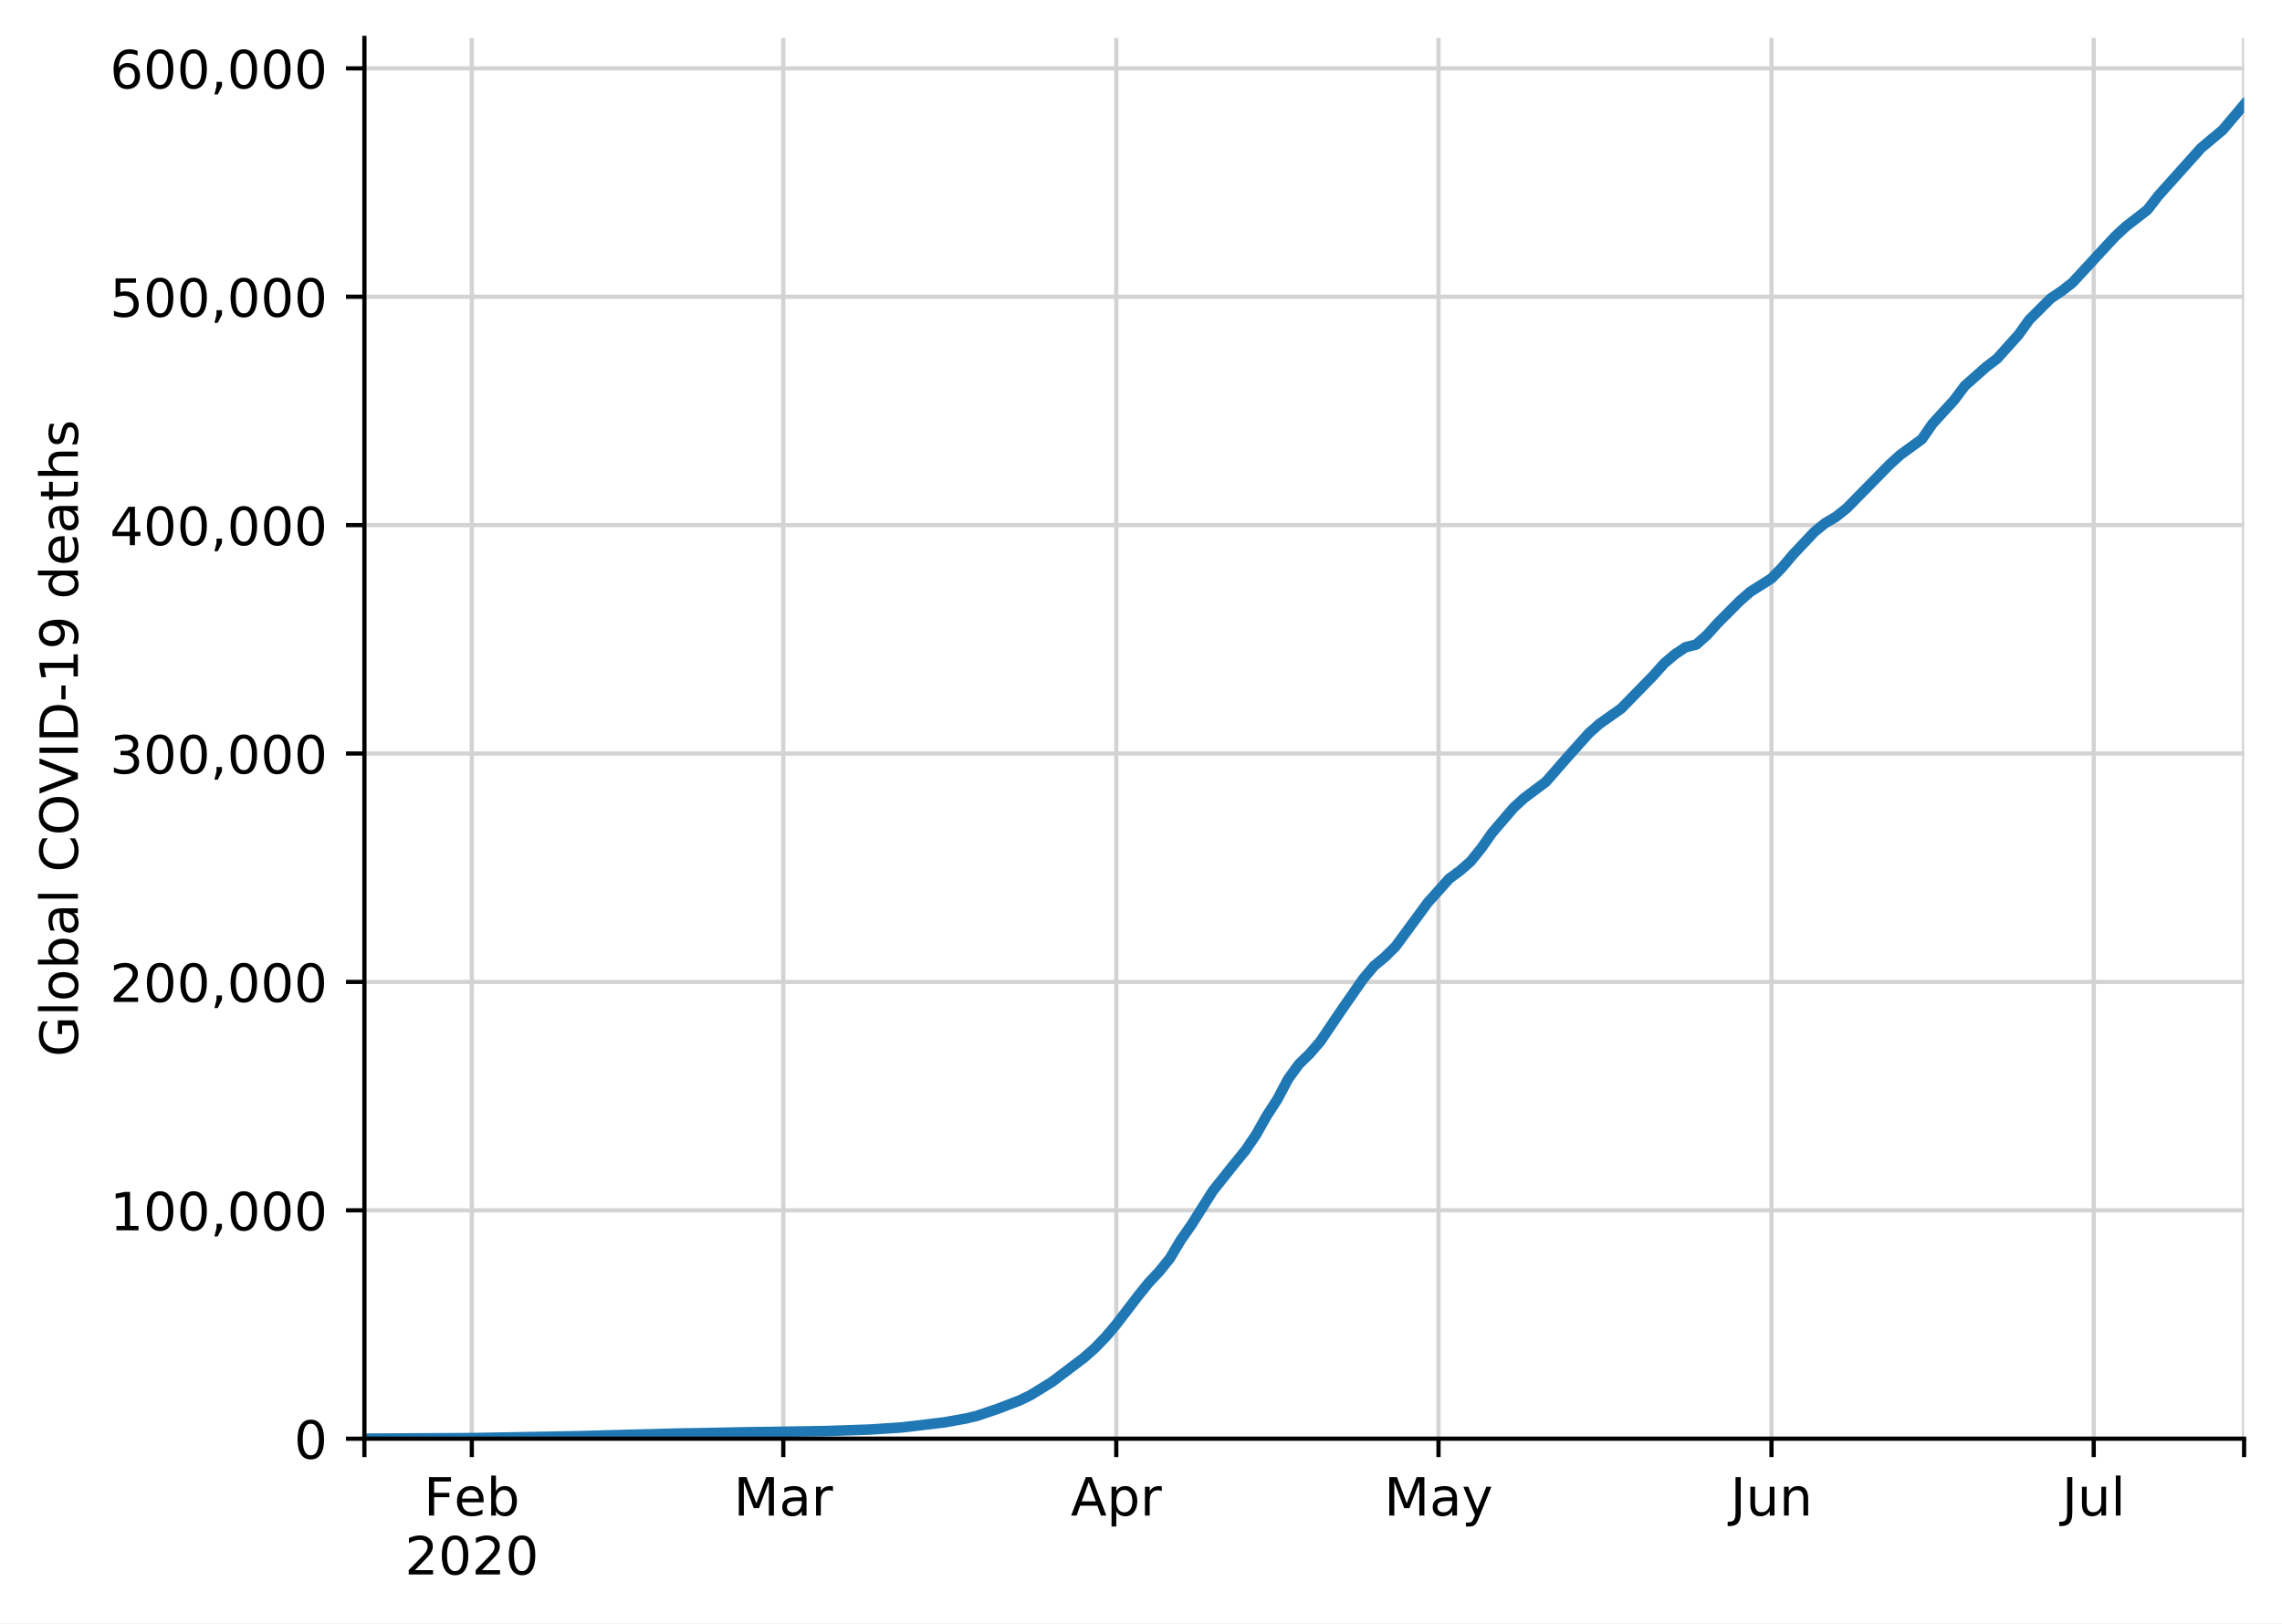
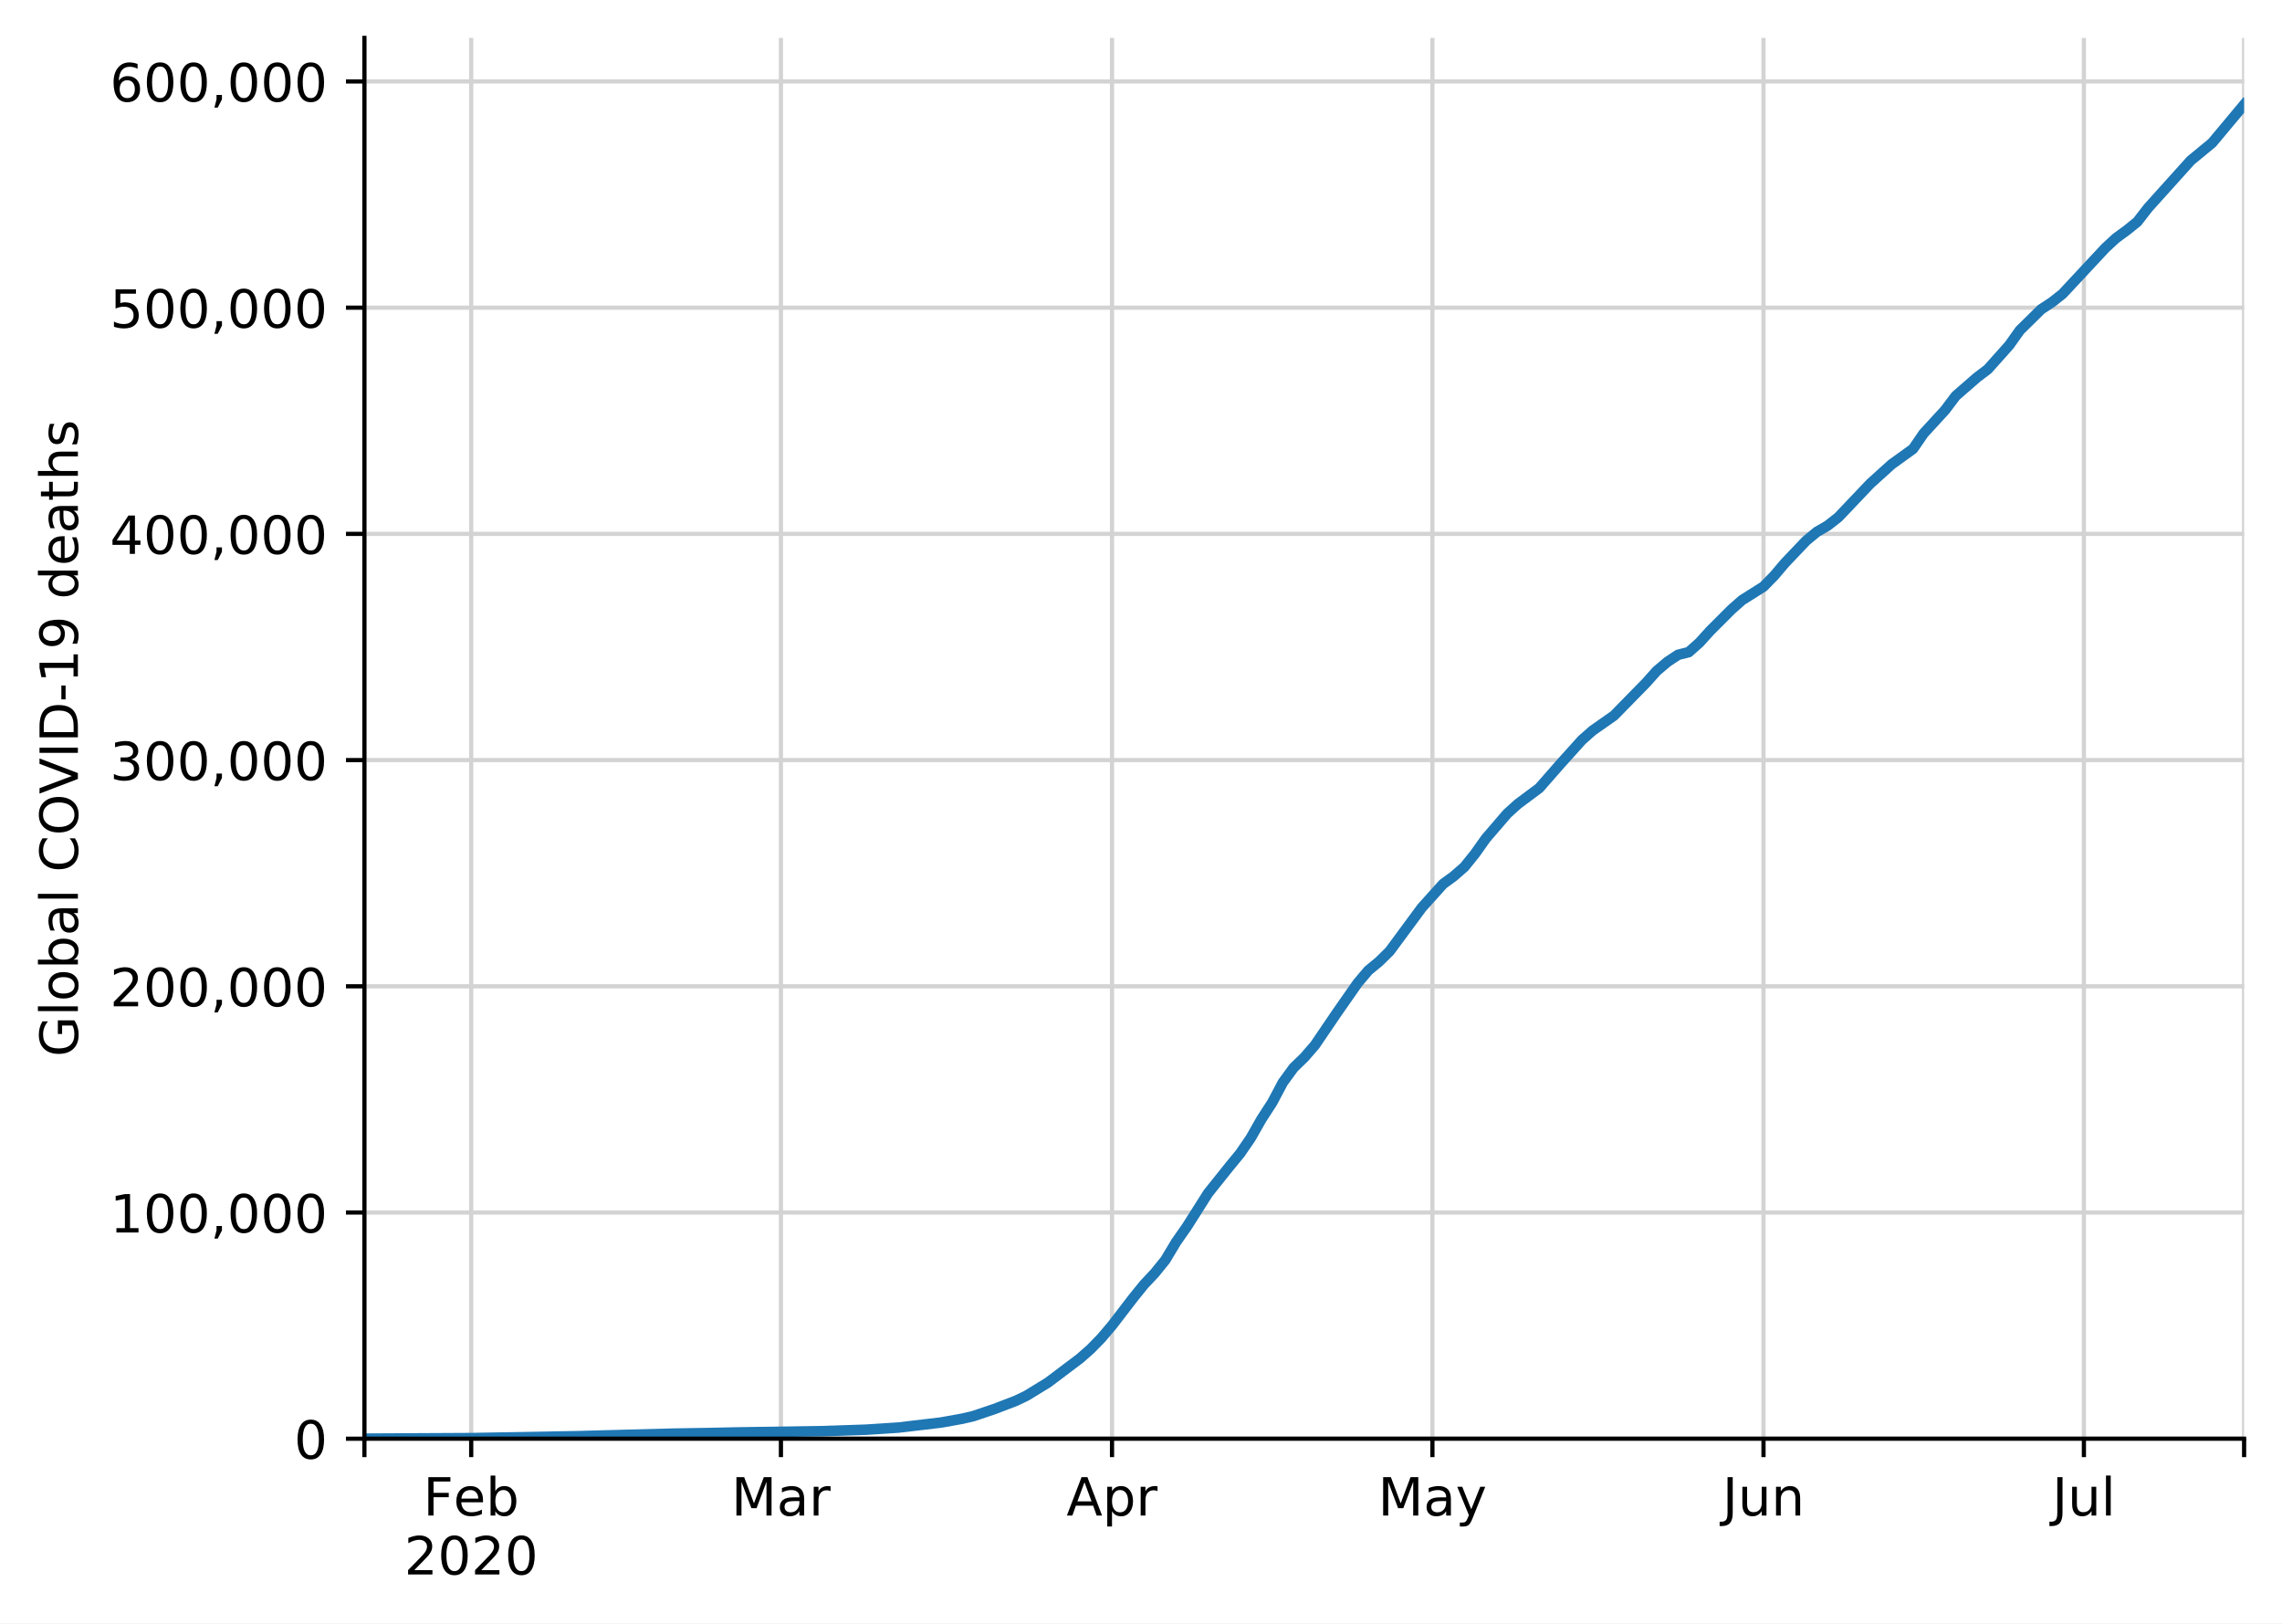
<svg xmlns="http://www.w3.org/2000/svg" xmlns:xlink="http://www.w3.org/1999/xlink" height="308.388pt" version="1.1" viewBox="0 0 433.551 308.388" width="433.551pt">
  <defs>
    <style type="text/css">
*{stroke-linecap:butt;stroke-linejoin:round;}
  </style>
  </defs>
  <g id="figure_1">
    <g id="patch_1">
      <path d="M 0 308.388  L 433.551 308.388  L 433.551 0  L 0 0  z " style="fill:#ffffff;" />
    </g>
    <g id="axes_1">
      <g id="patch_2">
        <path d="M 69.231 273.312  L 426.351 273.312  L 426.351 7.2  L 69.231 7.2  z " style="fill:#ffffff;" />
      </g>
      <g id="matplotlib.axis_1">
        <g id="xtick_1">
          <g id="line2d_1">
-             <path clip-path="url(#pb72990fd0d)" d="M 69.231 273.312  L 69.231 7.2  " style="fill:none;stroke:#d3d3d3;stroke-linecap:square;stroke-width:0.8;" />
+             <path clip-path="url(#p2f08dda830)" d="M 69.231 273.312  L 69.231 7.2  " style="fill:none;stroke:#d3d3d3;stroke-linecap:square;stroke-width:0.8;" />
          </g>
          <g id="line2d_2">
            <defs>
-               <path d="M 0 0  L 0 3.5  " id="m00eeb0f77e" style="stroke:#000000;stroke-width:0.8;" />
-             </defs>
-             <g>
-               <use style="stroke:#000000;stroke-width:0.8;" x="69.231" xlink:href="#m00eeb0f77e" y="273.312" />
+               <path d="M 0 0  L 0 3.5  " id="m5b307351af" style="stroke:#000000;stroke-width:0.8;" />
+             </defs>
+             <g>
+               <use style="stroke:#000000;stroke-width:0.8;" x="69.231" xlink:href="#m5b307351af" y="273.312" />
            </g>
          </g>
        </g>
        <g id="xtick_2">
          <g id="line2d_3">
-             <path clip-path="url(#pb72990fd0d)" d="M 89.638 273.312  L 89.638 7.2  " style="fill:none;stroke:#d3d3d3;stroke-linecap:square;stroke-width:0.8;" />
+             <path clip-path="url(#p2f08dda830)" d="M 89.522 273.312  L 89.522 7.2  " style="fill:none;stroke:#d3d3d3;stroke-linecap:square;stroke-width:0.8;" />
          </g>
          <g id="line2d_4">
            <g>
-               <use style="stroke:#000000;stroke-width:0.8;" x="89.638" xlink:href="#m00eeb0f77e" y="273.312" />
+               <use style="stroke:#000000;stroke-width:0.8;" x="89.522" xlink:href="#m5b307351af" y="273.312" />
            </g>
          </g>
          <g id="text_1">
            <defs>
              <path d="M 9.812 72.906  L 51.703 72.906  L 51.703 64.594  L 19.672 64.594  L 19.672 43.109  L 48.578 43.109  L 48.578 34.812  L 19.672 34.812  L 19.672 0  L 9.812 0  z " id="DejaVuSans-70" />
              <path d="M 56.203 29.594  L 56.203 25.203  L 14.891 25.203  Q 15.484 15.922 20.484 11.062  Q 25.484 6.203 34.422 6.203  Q 39.594 6.203 44.453 7.469  Q 49.312 8.734 54.109 11.281  L 54.109 2.781  Q 49.266 0.734 44.188 -0.344  Q 39.109 -1.422 33.891 -1.422  Q 20.797 -1.422 13.156 6.188  Q 5.516 13.812 5.516 26.812  Q 5.516 40.234 12.766 48.109  Q 20.016 56 32.328 56  Q 43.359 56 49.781 48.891  Q 56.203 41.797 56.203 29.594  z M 47.219 32.234  Q 47.125 39.594 43.094 43.984  Q 39.062 48.391 32.422 48.391  Q 24.906 48.391 20.391 44.141  Q 15.875 39.891 15.188 32.172  z " id="DejaVuSans-101" />
              <path d="M 48.688 27.297  Q 48.688 37.203 44.609 42.844  Q 40.531 48.484 33.406 48.484  Q 26.266 48.484 22.188 42.844  Q 18.109 37.203 18.109 27.297  Q 18.109 17.391 22.188 11.75  Q 26.266 6.109 33.406 6.109  Q 40.531 6.109 44.609 11.75  Q 48.688 17.391 48.688 27.297  z M 18.109 46.391  Q 20.953 51.266 25.266 53.625  Q 29.594 56 35.594 56  Q 45.562 56 51.781 48.094  Q 58.016 40.188 58.016 27.297  Q 58.016 14.406 51.781 6.484  Q 45.562 -1.422 35.594 -1.422  Q 29.594 -1.422 25.266 0.953  Q 20.953 3.328 18.109 8.203  L 18.109 0  L 9.078 0  L 9.078 75.984  L 18.109 75.984  z " id="DejaVuSans-98" />
            </defs>
-             <g transform="translate(80.51545 287.9104)scale(0.1 -0.1)">
+             <g transform="translate(80.3995 287.9104)scale(0.1 -0.1)">
              <use xlink:href="#DejaVuSans-70" />
              <use x="57.441" xlink:href="#DejaVuSans-101" />
              <use x="118.965" xlink:href="#DejaVuSans-98" />
            </g>
            <defs>
              <path d="M 19.188 8.297  L 53.609 8.297  L 53.609 0  L 7.328 0  L 7.328 8.297  Q 12.938 14.109 22.625 23.891  Q 32.328 33.688 34.812 36.531  Q 39.547 41.844 41.422 45.531  Q 43.312 49.219 43.312 52.781  Q 43.312 58.594 39.234 62.25  Q 35.156 65.922 28.609 65.922  Q 23.969 65.922 18.812 64.312  Q 13.672 62.703 7.812 59.422  L 7.812 69.391  Q 13.766 71.781 18.938 73  Q 24.125 74.219 28.422 74.219  Q 39.75 74.219 46.484 68.547  Q 53.219 62.891 53.219 53.422  Q 53.219 48.922 51.531 44.891  Q 49.859 40.875 45.406 35.406  Q 44.188 33.984 37.641 27.219  Q 31.109 20.453 19.188 8.297  z " id="DejaVuSans-50" />
              <path d="M 31.781 66.406  Q 24.172 66.406 20.328 58.906  Q 16.5 51.422 16.5 36.375  Q 16.5 21.391 20.328 13.891  Q 24.172 6.391 31.781 6.391  Q 39.453 6.391 43.281 13.891  Q 47.125 21.391 47.125 36.375  Q 47.125 51.422 43.281 58.906  Q 39.453 66.406 31.781 66.406  z M 31.781 74.219  Q 44.047 74.219 50.516 64.516  Q 56.984 54.828 56.984 36.375  Q 56.984 17.969 50.516 8.266  Q 44.047 -1.422 31.781 -1.422  Q 19.531 -1.422 13.062 8.266  Q 6.594 17.969 6.594 36.375  Q 6.594 54.828 13.062 64.516  Q 19.531 74.219 31.781 74.219  z " id="DejaVuSans-48" />
            </defs>
-             <g transform="translate(76.91311 299.1082)scale(0.1 -0.1)">
+             <g transform="translate(76.79716 299.1082)scale(0.1 -0.1)">
              <use xlink:href="#DejaVuSans-50" />
              <use x="63.623" xlink:href="#DejaVuSans-48" />
              <use x="127.246" xlink:href="#DejaVuSans-50" />
              <use x="190.869" xlink:href="#DejaVuSans-48" />
            </g>
          </g>
        </g>
        <g id="xtick_3">
          <g id="line2d_5">
-             <path clip-path="url(#pb72990fd0d)" d="M 148.818 273.312  L 148.818 7.2  " style="fill:none;stroke:#d3d3d3;stroke-linecap:square;stroke-width:0.8;" />
+             <path clip-path="url(#p2f08dda830)" d="M 148.366 273.312  L 148.366 7.2  " style="fill:none;stroke:#d3d3d3;stroke-linecap:square;stroke-width:0.8;" />
          </g>
          <g id="line2d_6">
            <g>
-               <use style="stroke:#000000;stroke-width:0.8;" x="148.818" xlink:href="#m00eeb0f77e" y="273.312" />
+               <use style="stroke:#000000;stroke-width:0.8;" x="148.366" xlink:href="#m5b307351af" y="273.312" />
            </g>
          </g>
          <g id="text_2">
            <defs>
              <path d="M 9.812 72.906  L 24.516 72.906  L 43.109 23.297  L 61.812 72.906  L 76.516 72.906  L 76.516 0  L 66.891 0  L 66.891 64.016  L 48.094 14.016  L 38.188 14.016  L 19.391 64.016  L 19.391 0  L 9.812 0  z " id="DejaVuSans-77" />
              <path d="M 34.281 27.484  Q 23.391 27.484 19.188 25  Q 14.984 22.516 14.984 16.5  Q 14.984 11.719 18.141 8.906  Q 21.297 6.109 26.703 6.109  Q 34.188 6.109 38.703 11.406  Q 43.219 16.703 43.219 25.484  L 43.219 27.484  z M 52.203 31.203  L 52.203 0  L 43.219 0  L 43.219 8.297  Q 40.141 3.328 35.547 0.953  Q 30.953 -1.422 24.312 -1.422  Q 15.922 -1.422 10.953 3.297  Q 6 8.016 6 15.922  Q 6 25.141 12.172 29.828  Q 18.359 34.516 30.609 34.516  L 43.219 34.516  L 43.219 35.406  Q 43.219 41.609 39.141 45  Q 35.062 48.391 27.688 48.391  Q 23 48.391 18.547 47.266  Q 14.109 46.141 10.016 43.891  L 10.016 52.203  Q 14.938 54.109 19.578 55.047  Q 24.219 56 28.609 56  Q 40.484 56 46.344 49.844  Q 52.203 43.703 52.203 31.203  z " id="DejaVuSans-97" />
              <path d="M 41.109 46.297  Q 39.594 47.172 37.812 47.578  Q 36.031 48 33.891 48  Q 26.266 48 22.188 43.047  Q 18.109 38.094 18.109 28.812  L 18.109 0  L 9.078 0  L 9.078 54.688  L 18.109 54.688  L 18.109 46.188  Q 20.953 51.172 25.484 53.578  Q 30.031 56 36.531 56  Q 37.453 56 38.578 55.875  Q 39.703 55.766 41.062 55.516  z " id="DejaVuSans-114" />
            </defs>
-             <g transform="translate(139.3844 287.9104)scale(0.1 -0.1)">
+             <g transform="translate(138.9322 287.9104)scale(0.1 -0.1)">
              <use xlink:href="#DejaVuSans-77" />
              <use x="86.279" xlink:href="#DejaVuSans-97" />
              <use x="147.559" xlink:href="#DejaVuSans-114" />
            </g>
          </g>
        </g>
        <g id="xtick_4">
          <g id="line2d_7">
-             <path clip-path="url(#pb72990fd0d)" d="M 212.079 273.312  L 212.079 7.2  " style="fill:none;stroke:#d3d3d3;stroke-linecap:square;stroke-width:0.8;" />
+             <path clip-path="url(#p2f08dda830)" d="M 211.268 273.312  L 211.268 7.2  " style="fill:none;stroke:#d3d3d3;stroke-linecap:square;stroke-width:0.8;" />
          </g>
          <g id="line2d_8">
            <g>
-               <use style="stroke:#000000;stroke-width:0.8;" x="212.079" xlink:href="#m00eeb0f77e" y="273.312" />
+               <use style="stroke:#000000;stroke-width:0.8;" x="211.268" xlink:href="#m5b307351af" y="273.312" />
            </g>
          </g>
          <g id="text_3">
            <defs>
              <path d="M 34.188 63.188  L 20.797 26.906  L 47.609 26.906  z M 28.609 72.906  L 39.797 72.906  L 67.578 0  L 57.328 0  L 50.688 18.703  L 17.828 18.703  L 11.188 0  L 0.781 0  z " id="DejaVuSans-65" />
              <path d="M 18.109 8.203  L 18.109 -20.797  L 9.078 -20.797  L 9.078 54.688  L 18.109 54.688  L 18.109 46.391  Q 20.953 51.266 25.266 53.625  Q 29.594 56 35.594 56  Q 45.562 56 51.781 48.094  Q 58.016 40.188 58.016 27.297  Q 58.016 14.406 51.781 6.484  Q 45.562 -1.422 35.594 -1.422  Q 29.594 -1.422 25.266 0.953  Q 20.953 3.328 18.109 8.203  z M 48.688 27.297  Q 48.688 37.203 44.609 42.844  Q 40.531 48.484 33.406 48.484  Q 26.266 48.484 22.188 42.844  Q 18.109 37.203 18.109 27.297  Q 18.109 17.391 22.188 11.75  Q 26.266 6.109 33.406 6.109  Q 40.531 6.109 44.609 11.75  Q 48.688 17.391 48.688 27.297  z " id="DejaVuSans-112" />
            </defs>
-             <g transform="translate(203.4292 287.9104)scale(0.1 -0.1)">
+             <g transform="translate(202.6176 287.9104)scale(0.1 -0.1)">
              <use xlink:href="#DejaVuSans-65" />
              <use x="68.408" xlink:href="#DejaVuSans-112" />
              <use x="131.885" xlink:href="#DejaVuSans-114" />
            </g>
          </g>
        </g>
        <g id="xtick_5">
          <g id="line2d_9">
-             <path clip-path="url(#pb72990fd0d)" d="M 273.3 273.312  L 273.3 7.2  " style="fill:none;stroke:#d3d3d3;stroke-linecap:square;stroke-width:0.8;" />
+             <path clip-path="url(#p2f08dda830)" d="M 272.14 273.312  L 272.14 7.2  " style="fill:none;stroke:#d3d3d3;stroke-linecap:square;stroke-width:0.8;" />
          </g>
          <g id="line2d_10">
            <g>
-               <use style="stroke:#000000;stroke-width:0.8;" x="273.3" xlink:href="#m00eeb0f77e" y="273.312" />
+               <use style="stroke:#000000;stroke-width:0.8;" x="272.14" xlink:href="#m5b307351af" y="273.312" />
            </g>
          </g>
          <g id="text_4">
            <defs>
              <path d="M 32.172 -5.078  Q 28.375 -14.844 24.75 -17.812  Q 21.141 -20.797 15.094 -20.797  L 7.906 -20.797  L 7.906 -13.281  L 13.188 -13.281  Q 16.891 -13.281 18.938 -11.516  Q 21 -9.766 23.484 -3.219  L 25.094 0.875  L 2.984 54.688  L 12.5 54.688  L 29.594 11.922  L 46.688 54.688  L 56.203 54.688  z " id="DejaVuSans-121" />
            </defs>
-             <g transform="translate(262.9623 287.9104)scale(0.1 -0.1)">
+             <g transform="translate(261.8028 287.9104)scale(0.1 -0.1)">
              <use xlink:href="#DejaVuSans-77" />
              <use x="86.279" xlink:href="#DejaVuSans-97" />
              <use x="147.559" xlink:href="#DejaVuSans-121" />
            </g>
          </g>
        </g>
        <g id="xtick_6">
          <g id="line2d_11">
-             <path clip-path="url(#pb72990fd0d)" d="M 336.561 273.312  L 336.561 7.2  " style="fill:none;stroke:#d3d3d3;stroke-linecap:square;stroke-width:0.8;" />
+             <path clip-path="url(#p2f08dda830)" d="M 335.042 273.312  L 335.042 7.2  " style="fill:none;stroke:#d3d3d3;stroke-linecap:square;stroke-width:0.8;" />
          </g>
          <g id="line2d_12">
            <g>
-               <use style="stroke:#000000;stroke-width:0.8;" x="336.561" xlink:href="#m00eeb0f77e" y="273.312" />
+               <use style="stroke:#000000;stroke-width:0.8;" x="335.042" xlink:href="#m5b307351af" y="273.312" />
            </g>
          </g>
          <g id="text_5">
            <defs>
              <path d="M 9.812 72.906  L 19.672 72.906  L 19.672 5.078  Q 19.672 -8.109 14.672 -14.062  Q 9.672 -20.016 -1.422 -20.016  L -5.172 -20.016  L -5.172 -11.719  L -2.094 -11.719  Q 4.438 -11.719 7.125 -8.047  Q 9.812 -4.391 9.812 5.078  z " id="DejaVuSans-74" />
              <path d="M 8.5 21.578  L 8.5 54.688  L 17.484 54.688  L 17.484 21.922  Q 17.484 14.156 20.5 10.266  Q 23.531 6.391 29.594 6.391  Q 36.859 6.391 41.078 11.031  Q 45.312 15.672 45.312 23.688  L 45.312 54.688  L 54.297 54.688  L 54.297 0  L 45.312 0  L 45.312 8.406  Q 42.047 3.422 37.719 1  Q 33.406 -1.422 27.688 -1.422  Q 18.266 -1.422 13.375 4.438  Q 8.5 10.297 8.5 21.578  z M 31.109 56  z " id="DejaVuSans-117" />
              <path d="M 54.891 33.016  L 54.891 0  L 45.906 0  L 45.906 32.719  Q 45.906 40.484 42.875 44.328  Q 39.844 48.188 33.797 48.188  Q 26.516 48.188 22.312 43.547  Q 18.109 38.922 18.109 30.906  L 18.109 0  L 9.078 0  L 9.078 54.688  L 18.109 54.688  L 18.109 46.188  Q 21.344 51.125 25.703 53.562  Q 30.078 56 35.797 56  Q 45.219 56 50.047 50.172  Q 54.891 44.344 54.891 33.016  z " id="DejaVuSans-110" />
            </defs>
-             <g transform="translate(328.7486 287.9104)scale(0.1 -0.1)">
+             <g transform="translate(327.2297 287.9104)scale(0.1 -0.1)">
              <use xlink:href="#DejaVuSans-74" />
              <use x="29.492" xlink:href="#DejaVuSans-117" />
              <use x="92.871" xlink:href="#DejaVuSans-110" />
            </g>
          </g>
        </g>
        <g id="xtick_7">
          <g id="line2d_13">
-             <path clip-path="url(#pb72990fd0d)" d="M 397.782 273.312  L 397.782 7.2  " style="fill:none;stroke:#d3d3d3;stroke-linecap:square;stroke-width:0.8;" />
+             <path clip-path="url(#p2f08dda830)" d="M 395.915 273.312  L 395.915 7.2  " style="fill:none;stroke:#d3d3d3;stroke-linecap:square;stroke-width:0.8;" />
          </g>
          <g id="line2d_14">
            <g>
-               <use style="stroke:#000000;stroke-width:0.8;" x="397.782" xlink:href="#m00eeb0f77e" y="273.312" />
+               <use style="stroke:#000000;stroke-width:0.8;" x="395.915" xlink:href="#m5b307351af" y="273.312" />
            </g>
          </g>
          <g id="text_6">
            <defs>
              <path d="M 9.422 75.984  L 18.406 75.984  L 18.406 0  L 9.422 0  z " id="DejaVuSans-108" />
            </defs>
-             <g transform="translate(391.7488 287.9104)scale(0.1 -0.1)">
+             <g transform="translate(389.8821 287.9104)scale(0.1 -0.1)">
              <use xlink:href="#DejaVuSans-74" />
              <use x="29.492" xlink:href="#DejaVuSans-117" />
              <use x="92.871" xlink:href="#DejaVuSans-108" />
            </g>
          </g>
        </g>
        <g id="xtick_8">
          <g id="line2d_15">
-             <path clip-path="url(#pb72990fd0d)" d="M 426.351 273.312  L 426.351 7.2  " style="fill:none;stroke:#d3d3d3;stroke-linecap:square;stroke-width:0.8;" />
+             <path clip-path="url(#p2f08dda830)" d="M 426.351 273.312  L 426.351 7.2  " style="fill:none;stroke:#d3d3d3;stroke-linecap:square;stroke-width:0.8;" />
          </g>
          <g id="line2d_16">
            <g>
-               <use style="stroke:#000000;stroke-width:0.8;" x="426.351" xlink:href="#m00eeb0f77e" y="273.312" />
+               <use style="stroke:#000000;stroke-width:0.8;" x="426.351" xlink:href="#m5b307351af" y="273.312" />
            </g>
          </g>
        </g>
      </g>
      <g id="matplotlib.axis_2">
        <g id="ytick_1">
          <g id="line2d_17">
-             <path clip-path="url(#pb72990fd0d)" d="M 69.231 273.312  L 426.351 273.312  " style="fill:none;stroke:#d3d3d3;stroke-linecap:square;stroke-width:0.8;" />
+             <path clip-path="url(#p2f08dda830)" d="M 69.231 273.312  L 426.351 273.312  " style="fill:none;stroke:#d3d3d3;stroke-linecap:square;stroke-width:0.8;" />
          </g>
          <g id="line2d_18">
            <defs>
-               <path d="M 0 0  L -3.5 0  " id="m8f340ff3bb" style="stroke:#000000;stroke-width:0.8;" />
-             </defs>
-             <g>
-               <use style="stroke:#000000;stroke-width:0.8;" x="69.231" xlink:href="#m8f340ff3bb" y="273.312" />
+               <path d="M 0 0  L -3.5 0  " id="ma079f1d6f2" style="stroke:#000000;stroke-width:0.8;" />
+             </defs>
+             <g>
+               <use style="stroke:#000000;stroke-width:0.8;" x="69.231" xlink:href="#ma079f1d6f2" y="273.312" />
            </g>
          </g>
          <g id="text_7">
            <g transform="translate(55.86875 277.1112)scale(0.1 -0.1)">
              <use xlink:href="#DejaVuSans-48" />
            </g>
          </g>
        </g>
        <g id="ytick_2">
          <g id="line2d_19">
-             <path clip-path="url(#pb72990fd0d)" d="M 69.231 229.924  L 426.351 229.924  " style="fill:none;stroke:#d3d3d3;stroke-linecap:square;stroke-width:0.8;" />
+             <path clip-path="url(#p2f08dda830)" d="M 69.231 230.34  L 426.351 230.34  " style="fill:none;stroke:#d3d3d3;stroke-linecap:square;stroke-width:0.8;" />
          </g>
          <g id="line2d_20">
            <g>
-               <use style="stroke:#000000;stroke-width:0.8;" x="69.231" xlink:href="#m8f340ff3bb" y="229.924" />
+               <use style="stroke:#000000;stroke-width:0.8;" x="69.231" xlink:href="#ma079f1d6f2" y="230.34" />
            </g>
          </g>
          <g id="text_8">
            <defs>
              <path d="M 12.406 8.297  L 28.516 8.297  L 28.516 63.922  L 10.984 60.406  L 10.984 69.391  L 28.422 72.906  L 38.281 72.906  L 38.281 8.297  L 54.391 8.297  L 54.391 0  L 12.406 0  z " id="DejaVuSans-49" />
              <path d="M 11.719 12.406  L 22.016 12.406  L 22.016 4  L 14.016 -11.625  L 7.719 -11.625  L 11.719 4  z " id="DejaVuSans-44" />
            </defs>
-             <g transform="translate(20.87813 233.7237)scale(0.1 -0.1)">
+             <g transform="translate(20.87813 234.1389)scale(0.1 -0.1)">
              <use xlink:href="#DejaVuSans-49" />
              <use x="63.623" xlink:href="#DejaVuSans-48" />
              <use x="127.246" xlink:href="#DejaVuSans-48" />
              <use x="190.869" xlink:href="#DejaVuSans-44" />
              <use x="222.656" xlink:href="#DejaVuSans-48" />
              <use x="286.279" xlink:href="#DejaVuSans-48" />
              <use x="349.902" xlink:href="#DejaVuSans-48" />
            </g>
          </g>
        </g>
        <g id="ytick_3">
          <g id="line2d_21">
-             <path clip-path="url(#pb72990fd0d)" d="M 69.231 186.537  L 426.351 186.537  " style="fill:none;stroke:#d3d3d3;stroke-linecap:square;stroke-width:0.8;" />
+             <path clip-path="url(#p2f08dda830)" d="M 69.231 187.367  L 426.351 187.367  " style="fill:none;stroke:#d3d3d3;stroke-linecap:square;stroke-width:0.8;" />
          </g>
          <g id="line2d_22">
            <g>
-               <use style="stroke:#000000;stroke-width:0.8;" x="69.231" xlink:href="#m8f340ff3bb" y="186.537" />
+               <use style="stroke:#000000;stroke-width:0.8;" x="69.231" xlink:href="#ma079f1d6f2" y="187.367" />
            </g>
          </g>
          <g id="text_9">
-             <g transform="translate(20.87813 190.3362)scale(0.1 -0.1)">
+             <g transform="translate(20.87813 191.1666)scale(0.1 -0.1)">
              <use xlink:href="#DejaVuSans-50" />
              <use x="63.623" xlink:href="#DejaVuSans-48" />
              <use x="127.246" xlink:href="#DejaVuSans-48" />
              <use x="190.869" xlink:href="#DejaVuSans-44" />
              <use x="222.656" xlink:href="#DejaVuSans-48" />
              <use x="286.279" xlink:href="#DejaVuSans-48" />
              <use x="349.902" xlink:href="#DejaVuSans-48" />
            </g>
          </g>
        </g>
        <g id="ytick_4">
          <g id="line2d_23">
-             <path clip-path="url(#pb72990fd0d)" d="M 69.231 143.149  L 426.351 143.149  " style="fill:none;stroke:#d3d3d3;stroke-linecap:square;stroke-width:0.8;" />
+             <path clip-path="url(#p2f08dda830)" d="M 69.231 144.395  L 426.351 144.395  " style="fill:none;stroke:#d3d3d3;stroke-linecap:square;stroke-width:0.8;" />
          </g>
          <g id="line2d_24">
            <g>
-               <use style="stroke:#000000;stroke-width:0.8;" x="69.231" xlink:href="#m8f340ff3bb" y="143.149" />
+               <use style="stroke:#000000;stroke-width:0.8;" x="69.231" xlink:href="#ma079f1d6f2" y="144.395" />
            </g>
          </g>
          <g id="text_10">
            <defs>
              <path d="M 40.578 39.312  Q 47.656 37.797 51.625 33  Q 55.609 28.219 55.609 21.188  Q 55.609 10.406 48.188 4.484  Q 40.766 -1.422 27.094 -1.422  Q 22.516 -1.422 17.656 -0.516  Q 12.797 0.391 7.625 2.203  L 7.625 11.719  Q 11.719 9.328 16.594 8.109  Q 21.484 6.891 26.812 6.891  Q 36.078 6.891 40.938 10.547  Q 45.797 14.203 45.797 21.188  Q 45.797 27.641 41.281 31.266  Q 36.766 34.906 28.719 34.906  L 20.219 34.906  L 20.219 43.016  L 29.109 43.016  Q 36.375 43.016 40.234 45.922  Q 44.094 48.828 44.094 54.297  Q 44.094 59.906 40.109 62.906  Q 36.141 65.922 28.719 65.922  Q 24.656 65.922 20.016 65.031  Q 15.375 64.156 9.812 62.312  L 9.812 71.094  Q 15.438 72.656 20.344 73.438  Q 25.25 74.219 29.594 74.219  Q 40.828 74.219 47.359 69.109  Q 53.906 64.016 53.906 55.328  Q 53.906 49.266 50.438 45.094  Q 46.969 40.922 40.578 39.312  z " id="DejaVuSans-51" />
            </defs>
-             <g transform="translate(20.87813 146.9487)scale(0.1 -0.1)">
+             <g transform="translate(20.87813 148.1943)scale(0.1 -0.1)">
              <use xlink:href="#DejaVuSans-51" />
              <use x="63.623" xlink:href="#DejaVuSans-48" />
              <use x="127.246" xlink:href="#DejaVuSans-48" />
              <use x="190.869" xlink:href="#DejaVuSans-44" />
              <use x="222.656" xlink:href="#DejaVuSans-48" />
              <use x="286.279" xlink:href="#DejaVuSans-48" />
              <use x="349.902" xlink:href="#DejaVuSans-48" />
            </g>
          </g>
        </g>
        <g id="ytick_5">
          <g id="line2d_25">
-             <path clip-path="url(#pb72990fd0d)" d="M 69.231 99.762  L 426.351 99.762  " style="fill:none;stroke:#d3d3d3;stroke-linecap:square;stroke-width:0.8;" />
+             <path clip-path="url(#p2f08dda830)" d="M 69.231 101.423  L 426.351 101.423  " style="fill:none;stroke:#d3d3d3;stroke-linecap:square;stroke-width:0.8;" />
          </g>
          <g id="line2d_26">
            <g>
-               <use style="stroke:#000000;stroke-width:0.8;" x="69.231" xlink:href="#m8f340ff3bb" y="99.762" />
+               <use style="stroke:#000000;stroke-width:0.8;" x="69.231" xlink:href="#ma079f1d6f2" y="101.423" />
            </g>
          </g>
          <g id="text_11">
            <defs>
              <path d="M 37.797 64.312  L 12.891 25.391  L 37.797 25.391  z M 35.203 72.906  L 47.609 72.906  L 47.609 25.391  L 58.016 25.391  L 58.016 17.188  L 47.609 17.188  L 47.609 0  L 37.797 0  L 37.797 17.188  L 4.891 17.188  L 4.891 26.703  z " id="DejaVuSans-52" />
            </defs>
-             <g transform="translate(20.87813 103.5612)scale(0.1 -0.1)">
+             <g transform="translate(20.87813 105.222)scale(0.1 -0.1)">
              <use xlink:href="#DejaVuSans-52" />
              <use x="63.623" xlink:href="#DejaVuSans-48" />
              <use x="127.246" xlink:href="#DejaVuSans-48" />
              <use x="190.869" xlink:href="#DejaVuSans-44" />
              <use x="222.656" xlink:href="#DejaVuSans-48" />
              <use x="286.279" xlink:href="#DejaVuSans-48" />
              <use x="349.902" xlink:href="#DejaVuSans-48" />
            </g>
          </g>
        </g>
        <g id="ytick_6">
          <g id="line2d_27">
-             <path clip-path="url(#pb72990fd0d)" d="M 69.231 56.374  L 426.351 56.374  " style="fill:none;stroke:#d3d3d3;stroke-linecap:square;stroke-width:0.8;" />
+             <path clip-path="url(#p2f08dda830)" d="M 69.231 58.45  L 426.351 58.45  " style="fill:none;stroke:#d3d3d3;stroke-linecap:square;stroke-width:0.8;" />
          </g>
          <g id="line2d_28">
            <g>
-               <use style="stroke:#000000;stroke-width:0.8;" x="69.231" xlink:href="#m8f340ff3bb" y="56.374" />
+               <use style="stroke:#000000;stroke-width:0.8;" x="69.231" xlink:href="#ma079f1d6f2" y="58.45" />
            </g>
          </g>
          <g id="text_12">
            <defs>
              <path d="M 10.797 72.906  L 49.516 72.906  L 49.516 64.594  L 19.828 64.594  L 19.828 46.734  Q 21.969 47.469 24.109 47.828  Q 26.266 48.188 28.422 48.188  Q 40.625 48.188 47.75 41.5  Q 54.891 34.812 54.891 23.391  Q 54.891 11.625 47.562 5.094  Q 40.234 -1.422 26.906 -1.422  Q 22.312 -1.422 17.547 -0.641  Q 12.797 0.141 7.719 1.703  L 7.719 11.625  Q 12.109 9.234 16.797 8.062  Q 21.484 6.891 26.703 6.891  Q 35.156 6.891 40.078 11.328  Q 45.016 15.766 45.016 23.391  Q 45.016 31 40.078 35.438  Q 35.156 39.891 26.703 39.891  Q 22.75 39.891 18.812 39.016  Q 14.891 38.141 10.797 36.281  z " id="DejaVuSans-53" />
            </defs>
-             <g transform="translate(20.87813 60.17365)scale(0.1 -0.1)">
+             <g transform="translate(20.87813 62.24969)scale(0.1 -0.1)">
              <use xlink:href="#DejaVuSans-53" />
              <use x="63.623" xlink:href="#DejaVuSans-48" />
              <use x="127.246" xlink:href="#DejaVuSans-48" />
              <use x="190.869" xlink:href="#DejaVuSans-44" />
              <use x="222.656" xlink:href="#DejaVuSans-48" />
              <use x="286.279" xlink:href="#DejaVuSans-48" />
              <use x="349.902" xlink:href="#DejaVuSans-48" />
            </g>
          </g>
        </g>
        <g id="ytick_7">
          <g id="line2d_29">
-             <path clip-path="url(#pb72990fd0d)" d="M 69.231 12.987  L 426.351 12.987  " style="fill:none;stroke:#d3d3d3;stroke-linecap:square;stroke-width:0.8;" />
+             <path clip-path="url(#p2f08dda830)" d="M 69.231 15.478  L 426.351 15.478  " style="fill:none;stroke:#d3d3d3;stroke-linecap:square;stroke-width:0.8;" />
          </g>
          <g id="line2d_30">
            <g>
-               <use style="stroke:#000000;stroke-width:0.8;" x="69.231" xlink:href="#m8f340ff3bb" y="12.987" />
+               <use style="stroke:#000000;stroke-width:0.8;" x="69.231" xlink:href="#ma079f1d6f2" y="15.478" />
            </g>
          </g>
          <g id="text_13">
            <defs>
              <path d="M 33.016 40.375  Q 26.375 40.375 22.484 35.828  Q 18.609 31.297 18.609 23.391  Q 18.609 15.531 22.484 10.953  Q 26.375 6.391 33.016 6.391  Q 39.656 6.391 43.531 10.953  Q 47.406 15.531 47.406 23.391  Q 47.406 31.297 43.531 35.828  Q 39.656 40.375 33.016 40.375  z M 52.594 71.297  L 52.594 62.312  Q 48.875 64.062 45.094 64.984  Q 41.312 65.922 37.594 65.922  Q 27.828 65.922 22.672 59.328  Q 17.531 52.734 16.797 39.406  Q 19.672 43.656 24.016 45.922  Q 28.375 48.188 33.594 48.188  Q 44.578 48.188 50.953 41.516  Q 57.328 34.859 57.328 23.391  Q 57.328 12.156 50.688 5.359  Q 44.047 -1.422 33.016 -1.422  Q 20.359 -1.422 13.672 8.266  Q 6.984 17.969 6.984 36.375  Q 6.984 53.656 15.188 63.938  Q 23.391 74.219 37.203 74.219  Q 40.922 74.219 44.703 73.484  Q 48.484 72.75 52.594 71.297  z " id="DejaVuSans-54" />
            </defs>
-             <g transform="translate(20.87813 16.78614)scale(0.1 -0.1)">
+             <g transform="translate(20.87813 19.27738)scale(0.1 -0.1)">
              <use xlink:href="#DejaVuSans-54" />
              <use x="63.623" xlink:href="#DejaVuSans-48" />
              <use x="127.246" xlink:href="#DejaVuSans-48" />
              <use x="190.869" xlink:href="#DejaVuSans-44" />
              <use x="222.656" xlink:href="#DejaVuSans-48" />
              <use x="286.279" xlink:href="#DejaVuSans-48" />
              <use x="349.902" xlink:href="#DejaVuSans-48" />
            </g>
          </g>
        </g>
        <g id="text_14">
          <defs>
            <path d="M 59.516 10.406  L 59.516 29.984  L 43.406 29.984  L 43.406 38.094  L 69.281 38.094  L 69.281 6.781  Q 63.578 2.734 56.688 0.656  Q 49.812 -1.422 42 -1.422  Q 24.906 -1.422 15.25 8.562  Q 5.609 18.562 5.609 36.375  Q 5.609 54.25 15.25 64.234  Q 24.906 74.219 42 74.219  Q 49.125 74.219 55.547 72.453  Q 61.969 70.703 67.391 67.281  L 67.391 56.781  Q 61.922 61.422 55.766 63.766  Q 49.609 66.109 42.828 66.109  Q 29.438 66.109 22.719 58.641  Q 16.016 51.172 16.016 36.375  Q 16.016 21.625 22.719 14.156  Q 29.438 6.688 42.828 6.688  Q 48.047 6.688 52.141 7.594  Q 56.25 8.5 59.516 10.406  z " id="DejaVuSans-71" />
            <path d="M 30.609 48.391  Q 23.391 48.391 19.188 42.75  Q 14.984 37.109 14.984 27.297  Q 14.984 17.484 19.156 11.844  Q 23.344 6.203 30.609 6.203  Q 37.797 6.203 41.984 11.859  Q 46.188 17.531 46.188 27.297  Q 46.188 37.016 41.984 42.703  Q 37.797 48.391 30.609 48.391  z M 30.609 56  Q 42.328 56 49.016 48.375  Q 55.719 40.766 55.719 27.297  Q 55.719 13.875 49.016 6.219  Q 42.328 -1.422 30.609 -1.422  Q 18.844 -1.422 12.172 6.219  Q 5.516 13.875 5.516 27.297  Q 5.516 40.766 12.172 48.375  Q 18.844 56 30.609 56  z " id="DejaVuSans-111" />
            <path id="DejaVuSans-32" />
            <path d="M 64.406 67.281  L 64.406 56.891  Q 59.422 61.531 53.781 63.812  Q 48.141 66.109 41.797 66.109  Q 29.297 66.109 22.656 58.469  Q 16.016 50.828 16.016 36.375  Q 16.016 21.969 22.656 14.328  Q 29.297 6.688 41.797 6.688  Q 48.141 6.688 53.781 8.984  Q 59.422 11.281 64.406 15.922  L 64.406 5.609  Q 59.234 2.094 53.438 0.328  Q 47.656 -1.422 41.219 -1.422  Q 24.656 -1.422 15.125 8.703  Q 5.609 18.844 5.609 36.375  Q 5.609 53.953 15.125 64.078  Q 24.656 74.219 41.219 74.219  Q 47.75 74.219 53.531 72.484  Q 59.328 70.75 64.406 67.281  z " id="DejaVuSans-67" />
            <path d="M 39.406 66.219  Q 28.656 66.219 22.328 58.203  Q 16.016 50.203 16.016 36.375  Q 16.016 22.609 22.328 14.594  Q 28.656 6.594 39.406 6.594  Q 50.141 6.594 56.422 14.594  Q 62.703 22.609 62.703 36.375  Q 62.703 50.203 56.422 58.203  Q 50.141 66.219 39.406 66.219  z M 39.406 74.219  Q 54.734 74.219 63.906 63.938  Q 73.094 53.656 73.094 36.375  Q 73.094 19.141 63.906 8.859  Q 54.734 -1.422 39.406 -1.422  Q 24.031 -1.422 14.812 8.828  Q 5.609 19.094 5.609 36.375  Q 5.609 53.656 14.812 63.938  Q 24.031 74.219 39.406 74.219  z " id="DejaVuSans-79" />
            <path d="M 28.609 0  L 0.781 72.906  L 11.078 72.906  L 34.188 11.531  L 57.328 72.906  L 67.578 72.906  L 39.797 0  z " id="DejaVuSans-86" />
            <path d="M 9.812 72.906  L 19.672 72.906  L 19.672 0  L 9.812 0  z " id="DejaVuSans-73" />
            <path d="M 19.672 64.797  L 19.672 8.109  L 31.594 8.109  Q 46.688 8.109 53.688 14.938  Q 60.688 21.781 60.688 36.531  Q 60.688 51.172 53.688 57.984  Q 46.688 64.797 31.594 64.797  z M 9.812 72.906  L 30.078 72.906  Q 51.266 72.906 61.172 64.094  Q 71.094 55.281 71.094 36.531  Q 71.094 17.672 61.125 8.828  Q 51.172 0 30.078 0  L 9.812 0  z " id="DejaVuSans-68" />
            <path d="M 4.891 31.391  L 31.203 31.391  L 31.203 23.391  L 4.891 23.391  z " id="DejaVuSans-45" />
            <path d="M 10.984 1.516  L 10.984 10.5  Q 14.703 8.734 18.5 7.812  Q 22.312 6.891 25.984 6.891  Q 35.75 6.891 40.891 13.453  Q 46.047 20.016 46.781 33.406  Q 43.953 29.203 39.594 26.953  Q 35.25 24.703 29.984 24.703  Q 19.047 24.703 12.672 31.312  Q 6.297 37.938 6.297 49.422  Q 6.297 60.641 12.938 67.422  Q 19.578 74.219 30.609 74.219  Q 43.266 74.219 49.922 64.516  Q 56.594 54.828 56.594 36.375  Q 56.594 19.141 48.406 8.859  Q 40.234 -1.422 26.422 -1.422  Q 22.703 -1.422 18.891 -0.688  Q 15.094 0.047 10.984 1.516  z M 30.609 32.422  Q 37.25 32.422 41.125 36.953  Q 45.016 41.5 45.016 49.422  Q 45.016 57.281 41.125 61.844  Q 37.25 66.406 30.609 66.406  Q 23.969 66.406 20.094 61.844  Q 16.219 57.281 16.219 49.422  Q 16.219 41.5 20.094 36.953  Q 23.969 32.422 30.609 32.422  z " id="DejaVuSans-57" />
            <path d="M 45.406 46.391  L 45.406 75.984  L 54.391 75.984  L 54.391 0  L 45.406 0  L 45.406 8.203  Q 42.578 3.328 38.25 0.953  Q 33.938 -1.422 27.875 -1.422  Q 17.969 -1.422 11.734 6.484  Q 5.516 14.406 5.516 27.297  Q 5.516 40.188 11.734 48.094  Q 17.969 56 27.875 56  Q 33.938 56 38.25 53.625  Q 42.578 51.266 45.406 46.391  z M 14.797 27.297  Q 14.797 17.391 18.875 11.75  Q 22.953 6.109 30.078 6.109  Q 37.203 6.109 41.297 11.75  Q 45.406 17.391 45.406 27.297  Q 45.406 37.203 41.297 42.844  Q 37.203 48.484 30.078 48.484  Q 22.953 48.484 18.875 42.844  Q 14.797 37.203 14.797 27.297  z " id="DejaVuSans-100" />
            <path d="M 18.312 70.219  L 18.312 54.688  L 36.812 54.688  L 36.812 47.703  L 18.312 47.703  L 18.312 18.016  Q 18.312 11.328 20.141 9.422  Q 21.969 7.516 27.594 7.516  L 36.812 7.516  L 36.812 0  L 27.594 0  Q 17.188 0 13.234 3.875  Q 9.281 7.766 9.281 18.016  L 9.281 47.703  L 2.688 47.703  L 2.688 54.688  L 9.281 54.688  L 9.281 70.219  z " id="DejaVuSans-116" />
            <path d="M 54.891 33.016  L 54.891 0  L 45.906 0  L 45.906 32.719  Q 45.906 40.484 42.875 44.328  Q 39.844 48.188 33.797 48.188  Q 26.516 48.188 22.312 43.547  Q 18.109 38.922 18.109 30.906  L 18.109 0  L 9.078 0  L 9.078 75.984  L 18.109 75.984  L 18.109 46.188  Q 21.344 51.125 25.703 53.562  Q 30.078 56 35.797 56  Q 45.219 56 50.047 50.172  Q 54.891 44.344 54.891 33.016  z " id="DejaVuSans-104" />
            <path d="M 44.281 53.078  L 44.281 44.578  Q 40.484 46.531 36.375 47.5  Q 32.281 48.484 27.875 48.484  Q 21.188 48.484 17.844 46.438  Q 14.5 44.391 14.5 40.281  Q 14.5 37.156 16.891 35.375  Q 19.281 33.594 26.516 31.984  L 29.594 31.297  Q 39.156 29.25 43.188 25.516  Q 47.219 21.781 47.219 15.094  Q 47.219 7.469 41.188 3.016  Q 35.156 -1.422 24.609 -1.422  Q 20.219 -1.422 15.453 -0.562  Q 10.688 0.297 5.422 2  L 5.422 11.281  Q 10.406 8.688 15.234 7.391  Q 20.062 6.109 24.812 6.109  Q 31.156 6.109 34.562 8.281  Q 37.984 10.453 37.984 14.406  Q 37.984 18.062 35.516 20.016  Q 33.062 21.969 24.703 23.781  L 21.578 24.516  Q 13.234 26.266 9.516 29.906  Q 5.812 33.547 5.812 39.891  Q 5.812 47.609 11.281 51.797  Q 16.75 56 26.812 56  Q 31.781 56 36.172 55.266  Q 40.578 54.547 44.281 53.078  z " id="DejaVuSans-115" />
          </defs>
          <g transform="translate(14.79844 200.7708)rotate(-90)scale(0.1 -0.1)">
            <use xlink:href="#DejaVuSans-71" />
            <use x="77.49" xlink:href="#DejaVuSans-108" />
            <use x="105.273" xlink:href="#DejaVuSans-111" />
            <use x="166.455" xlink:href="#DejaVuSans-98" />
            <use x="229.932" xlink:href="#DejaVuSans-97" />
            <use x="291.211" xlink:href="#DejaVuSans-108" />
            <use x="318.994" xlink:href="#DejaVuSans-32" />
            <use x="350.781" xlink:href="#DejaVuSans-67" />
            <use x="420.605" xlink:href="#DejaVuSans-79" />
            <use x="499.301" xlink:href="#DejaVuSans-86" />
            <use x="567.709" xlink:href="#DejaVuSans-73" />
            <use x="597.201" xlink:href="#DejaVuSans-68" />
            <use x="674.203" xlink:href="#DejaVuSans-45" />
            <use x="710.287" xlink:href="#DejaVuSans-49" />
            <use x="773.91" xlink:href="#DejaVuSans-57" />
            <use x="837.533" xlink:href="#DejaVuSans-32" />
            <use x="869.32" xlink:href="#DejaVuSans-100" />
            <use x="932.797" xlink:href="#DejaVuSans-101" />
            <use x="994.32" xlink:href="#DejaVuSans-97" />
            <use x="1055.6" xlink:href="#DejaVuSans-116" />
            <use x="1094.809" xlink:href="#DejaVuSans-104" />
            <use x="1158.188" xlink:href="#DejaVuSans-115" />
          </g>
        </g>
      </g>
      <g id="line2d_31">
-         <path clip-path="url(#pb72990fd0d)" d="M 69.231 273.305  L 89.638 273.2  L 110.045 272.829  L 114.126 272.717  L 128.411 272.337  L 134.533 272.24  L 140.655 272.11  L 156.981 271.859  L 165.143 271.582  L 171.266 271.179  L 179.428 270.209  L 183.51 269.471  L 185.55 268.991  L 189.632 267.61  L 193.713 266.042  L 195.754 265.057  L 199.835 262.547  L 205.957 257.918  L 207.998 256.111  L 210.039 254.009  L 212.079 251.6  L 216.161 246.267  L 218.201 243.733  L 220.242 241.555  L 222.283 239.024  L 224.323 235.596  L 226.364 232.674  L 230.445 226.208  L 234.527 221.089  L 236.567 218.595  L 238.608 215.602  L 240.649 211.995  L 242.69 208.836  L 244.73 204.978  L 246.771 202.176  L 248.812 200.188  L 250.852 197.826  L 254.934 191.79  L 259.015 185.922  L 261.056 183.502  L 263.096 181.817  L 265.137 179.8  L 271.259 171.473  L 275.341 166.916  L 277.381 165.418  L 279.422 163.627  L 281.463 161.08  L 283.503 158.186  L 287.585 153.424  L 289.625 151.573  L 293.707 148.519  L 297.788 143.844  L 301.869 139.296  L 303.91 137.486  L 307.991 134.614  L 314.114 128.342  L 316.154 126.05  L 318.195 124.319  L 320.236 122.956  L 322.276 122.445  L 324.317 120.622  L 326.358 118.36  L 330.439 114.262  L 332.48 112.459  L 336.561 109.878  L 338.602 107.781  L 340.642 105.36  L 344.724 101.034  L 346.765 99.376  L 348.805 98.183  L 350.846 96.553  L 359.009 88.245  L 361.049 86.4  L 365.131 83.428  L 367.171 80.481  L 371.253 76.02  L 373.293 73.3  L 377.375 69.687  L 379.415 68.138  L 383.497 63.587  L 385.538 60.744  L 389.619 56.682  L 391.66 55.311  L 393.7 53.738  L 399.822 47.104  L 401.863 44.909  L 403.904 43.02  L 407.985 39.862  L 410.026 37.213  L 418.189 28.113  L 422.27 24.7  L 426.351 19.872  L 426.351 19.872  " style="fill:none;stroke:#1f77b4;stroke-linecap:square;stroke-width:2;" />
+         <path clip-path="url(#p2f08dda830)" d="M 69.231 273.305  L 89.522 273.201  L 109.813 272.834  L 113.871 272.723  L 128.075 272.346  L 134.162 272.251  L 140.249 272.121  L 156.482 271.873  L 164.599 271.599  L 170.686 271.199  L 178.802 270.239  L 182.86 269.508  L 184.889 269.033  L 188.948 267.665  L 193.006 266.111  L 195.035 265.136  L 199.093 262.65  L 205.18 258.065  L 207.209 256.276  L 209.239 254.194  L 211.268 251.807  L 215.326 246.526  L 217.355 244.016  L 219.384 241.858  L 221.413 239.352  L 223.442 235.957  L 225.471 233.062  L 229.529 226.659  L 233.588 221.588  L 235.617 219.119  L 237.646 216.154  L 239.675 212.582  L 241.704 209.453  L 243.733 205.632  L 245.762 202.851  L 247.791 200.887  L 249.82 198.548  L 253.879 192.57  L 257.937 186.758  L 259.966 184.361  L 261.995 182.693  L 264.024 180.695  L 270.111 172.447  L 274.169 167.934  L 276.199 166.451  L 278.228 164.677  L 280.257 162.154  L 282.286 159.288  L 286.344 154.571  L 288.373 152.738  L 292.431 149.713  L 296.489 145.083  L 300.548 140.578  L 302.577 138.786  L 306.635 135.941  L 312.722 129.729  L 314.751 127.459  L 316.78 125.745  L 318.809 124.395  L 320.839 123.889  L 322.868 122.083  L 324.897 119.843  L 328.955 115.785  L 330.984 113.999  L 335.042 111.44  L 337.071 109.367  L 339.1 106.973  L 343.159 102.708  L 345.188 101.04  L 347.217 99.862  L 349.246 98.273  L 355.333 91.87  L 359.391 88.202  L 363.449 85.28  L 365.479 82.329  L 369.537 77.91  L 371.566 75.214  L 375.624 71.686  L 377.653 70.151  L 381.711 65.608  L 383.74 62.76  L 387.799 58.758  L 389.828 57.431  L 391.857 55.832  L 399.973 47.126  L 402.002 45.249  L 404.031 43.769  L 406.06 42.137  L 408.089 39.513  L 416.206 30.495  L 420.264 27.156  L 426.351 19.872  L 426.351 19.872  " style="fill:none;stroke:#1f77b4;stroke-linecap:square;stroke-width:2;" />
      </g>
      <g id="patch_3">
        <path d="M 69.231 273.312  L 69.231 7.2  " style="fill:none;stroke:#000000;stroke-linecap:square;stroke-linejoin:miter;stroke-width:0.8;" />
      </g>
      <g id="patch_4">
        <path d="M 69.231 273.312  L 426.351 273.312  " style="fill:none;stroke:#000000;stroke-linecap:square;stroke-linejoin:miter;stroke-width:0.8;" />
      </g>
    </g>
  </g>
  <defs>
-     <clipPath id="pb72990fd0d">
+     <clipPath id="p2f08dda830">
      <rect height="266.112" width="357.12" x="69.231" y="7.2" />
    </clipPath>
  </defs>
</svg>
